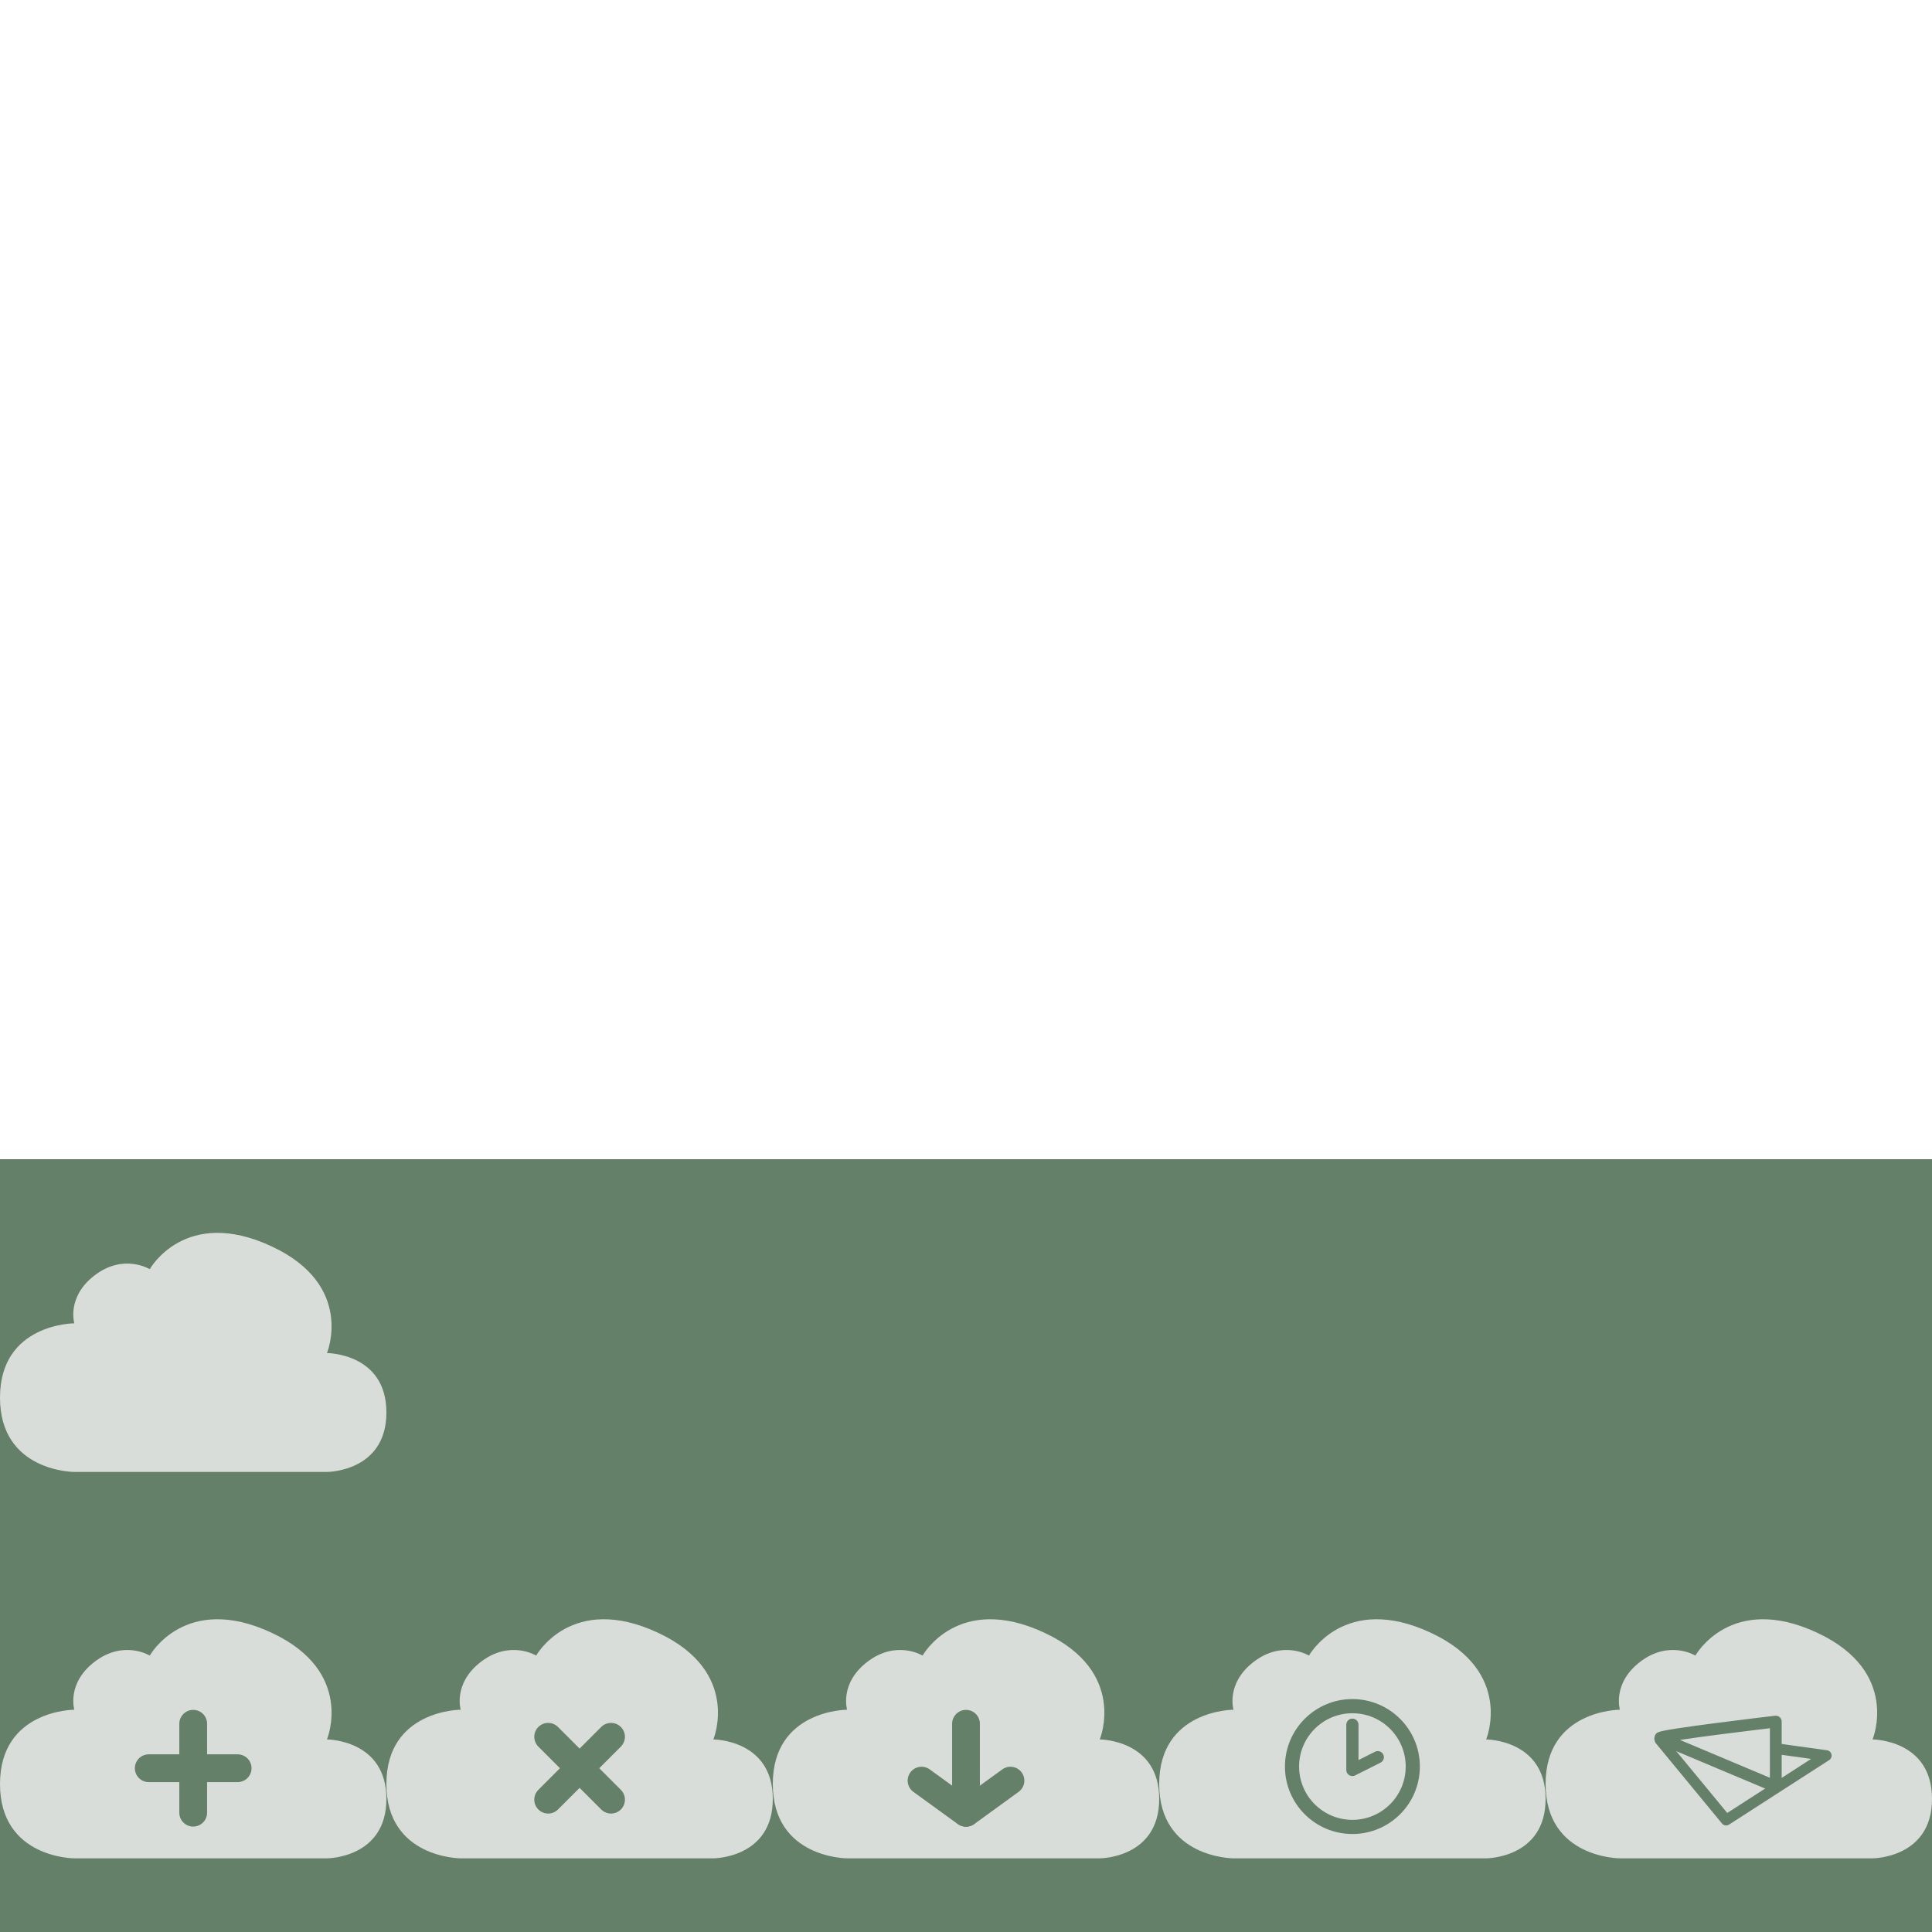
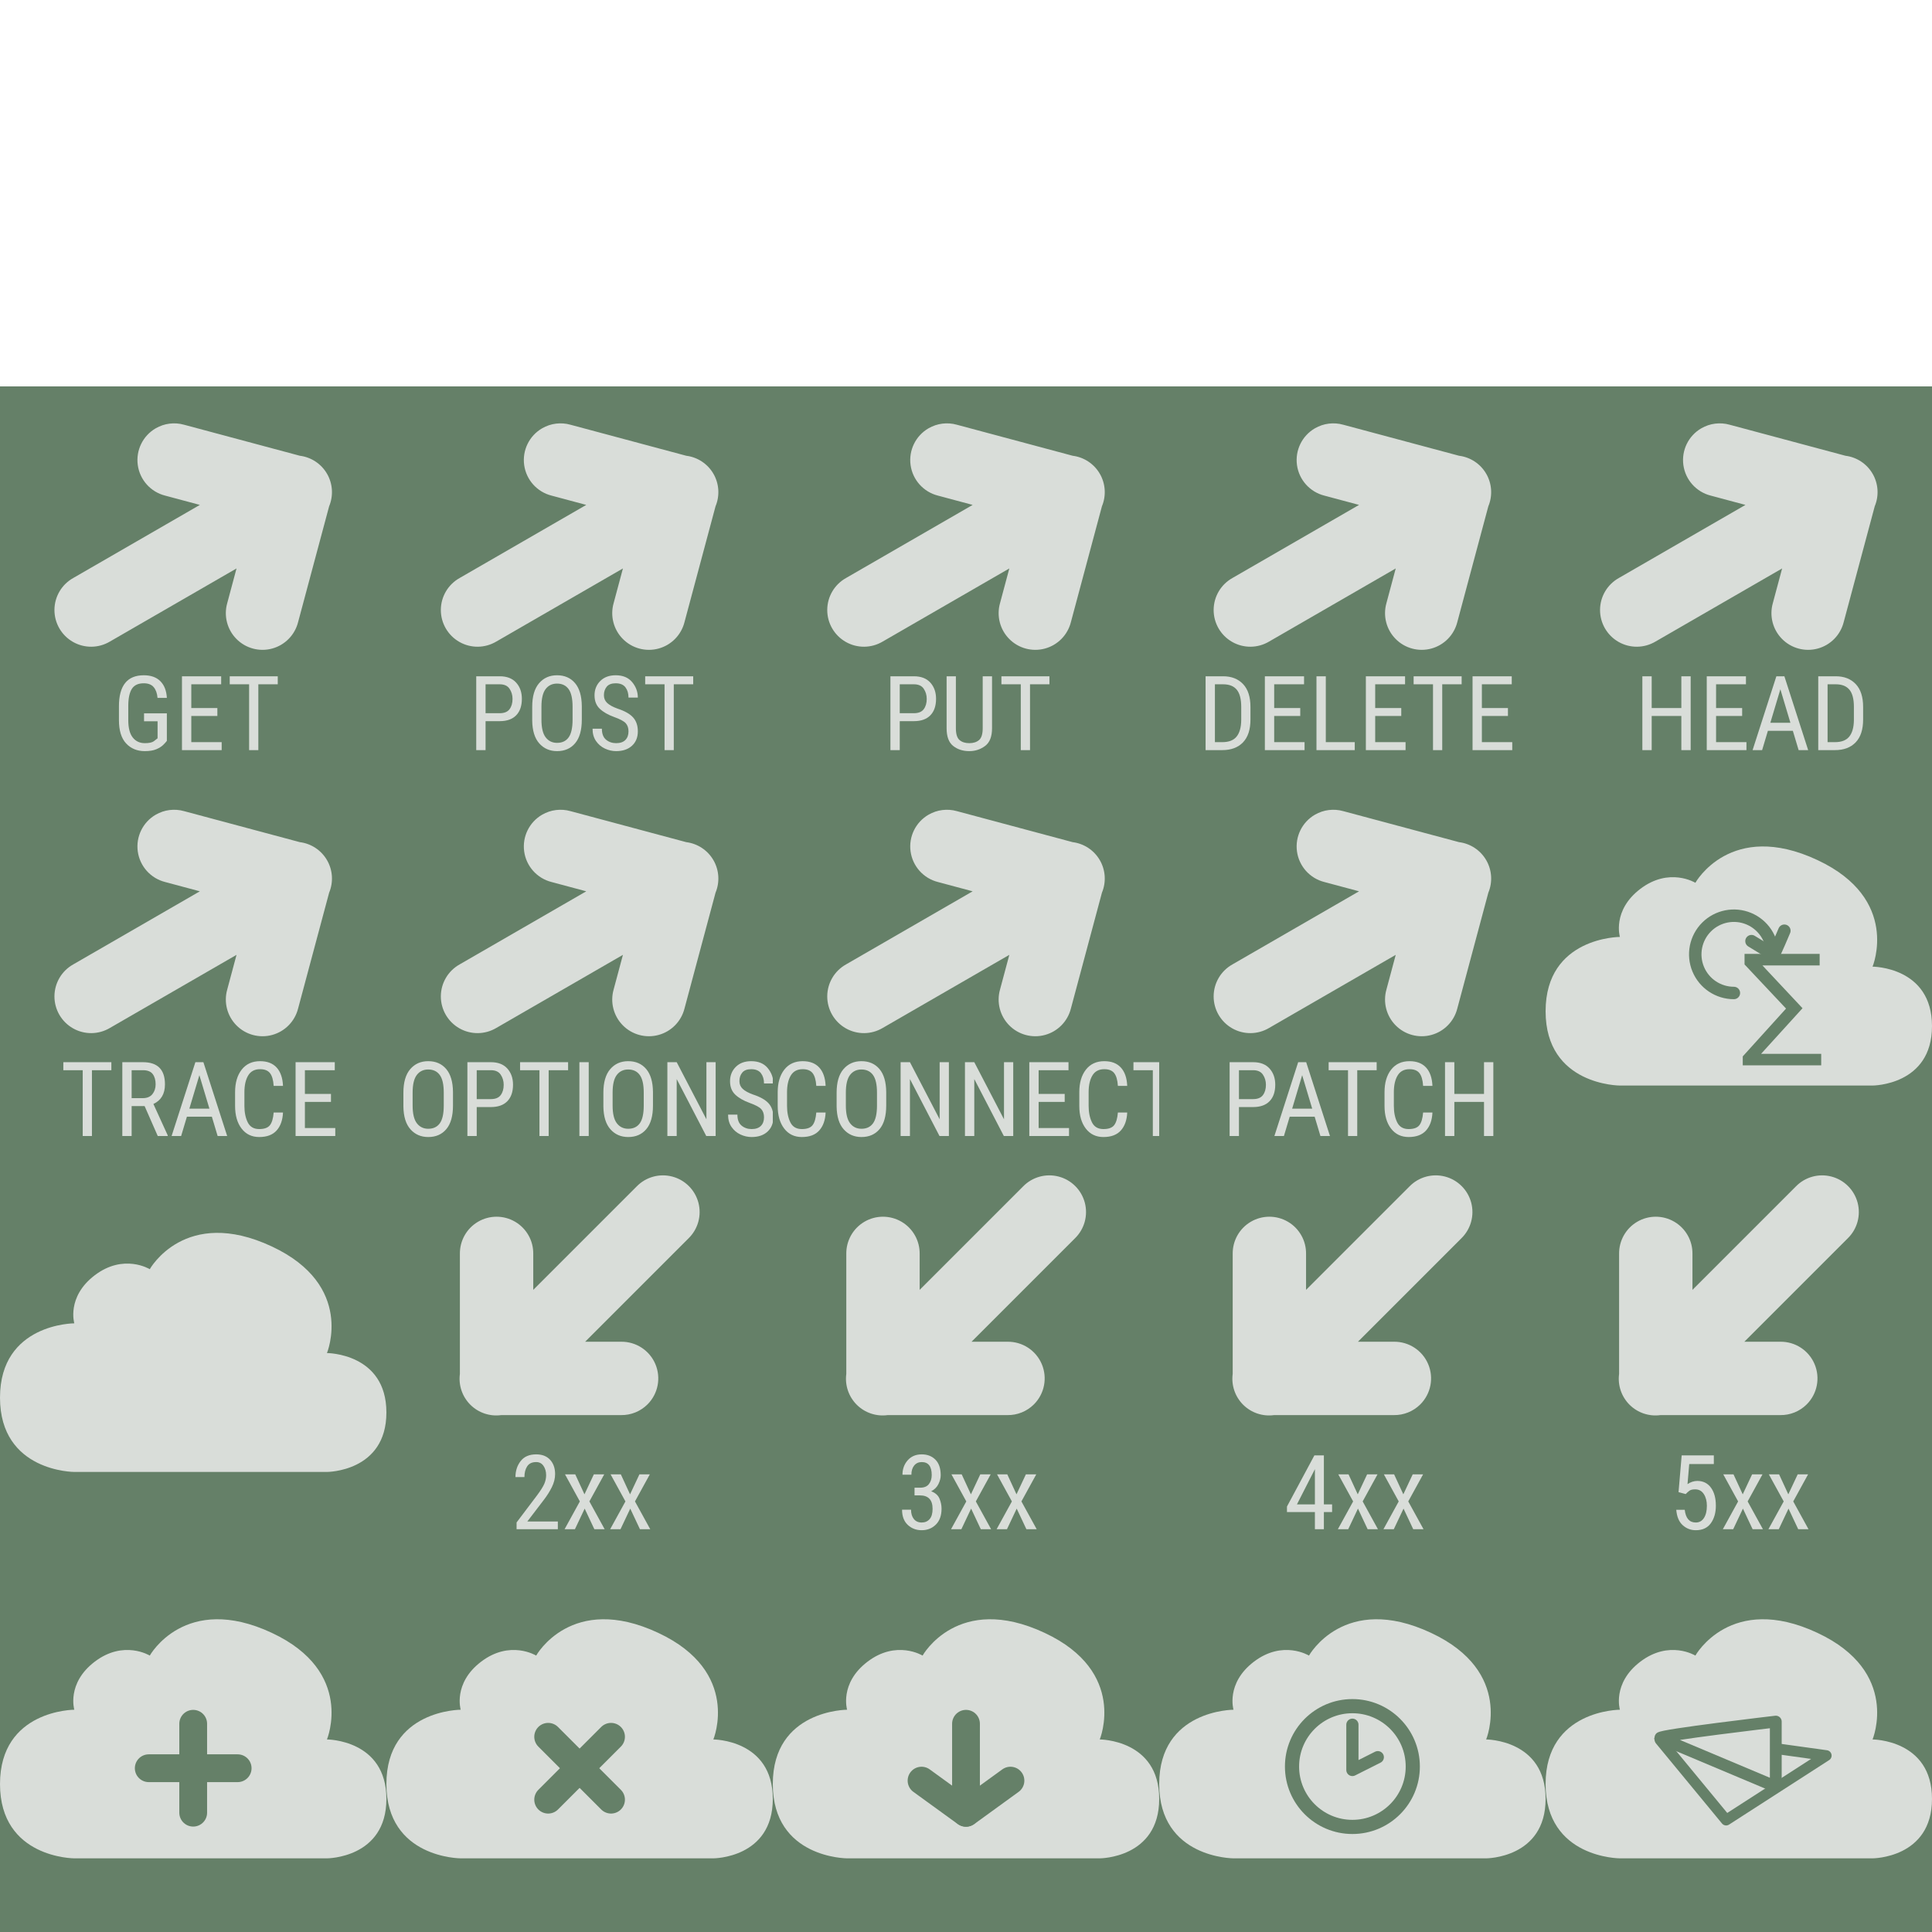
<svg xmlns="http://www.w3.org/2000/svg" width="5000" height="5000" viewBox="0 0 5000 5000" id="svg2" version="1.1">
  <defs id="defs4" />
  <g id="layer1" transform="translate(0,3947.638)">
-     <rect style="opacity:1;fill:#658068;fill-opacity:1;fill-rule:nonzero;stroke:none;stroke-width:1;stroke-linecap:round;stroke-linejoin:round;stroke-miterlimit:10;stroke-dasharray:none;stroke-dashoffset:0;stroke-opacity:1" id="rect3376" width="5000" height="1000" x="0" y="52.362" />
+     <rect style="opacity:1;fill:#658068;fill-opacity:1;fill-rule:nonzero;stroke:none;stroke-width:1;stroke-linecap:round;stroke-linejoin:round;stroke-miterlimit:10;stroke-dasharray:none;stroke-dashoffset:0;stroke-opacity:1" id="rect3376" width="1000" height="1000" x="0" y="52.362" />
    <g id="g3368" transform="matrix(4.800123,0,0,4.800123,-114.4158,-3884.69)">
      <path id="path4138" d="m 104.588,879.497 c 0,0 -14.073,-8.676 -29.783,3.366 -15.181,11.636 -10.906,25.825 -10.906,25.825 0,0 -40.063,0 -40.063,40.063 1.6e-5,40.063 40.063,40.063 40.063,40.063 l 136.214,0 c 0,0 32.05,0 32.05,-32.05 0,-32.051 -32.05,-32.051 -32.05,-32.051 0,0 15.215,-36.431 -29.702,-57.46 -46.84,-21.93 -65.824,12.244 -65.824,12.244 z" style="opacity:1;fill:#d9ddd9;fill-opacity:1;fill-rule:nonzero;stroke:none;stroke-width:25;stroke-linecap:round;stroke-linejoin:round;stroke-miterlimit:10;stroke-dasharray:none;stroke-dashoffset:0;stroke-opacity:1" />
      <g transform="matrix(0.7490319,0,0,0.7490319,128,175.943)" id="g4161">
        <path style="opacity:1;fill:none;fill-opacity:1;fill-rule:nonzero;stroke:#658068;stroke-width:20;stroke-linecap:round;stroke-linejoin:round;stroke-miterlimit:10;stroke-dasharray:none;stroke-dashoffset:0;stroke-opacity:1" d="m 0,988.362 0,64" id="path4157" />
        <path id="path4159" d="m 32,1020.362 -64,0" style="opacity:1;fill:#658068;fill-opacity:1;fill-rule:nonzero;stroke:#658068;stroke-width:20;stroke-linecap:round;stroke-linejoin:round;stroke-miterlimit:10;stroke-dasharray:none;stroke-dashoffset:0;stroke-opacity:1" />
      </g>
    </g>
+     <rect y="52.362" x="1000" height="1000" width="1000" id="rect4406" style="opacity:1;fill:#658068;fill-opacity:1;fill-rule:nonzero;stroke:none;stroke-width:1;stroke-linecap:round;stroke-linejoin:round;stroke-miterlimit:10;stroke-dasharray:none;stroke-dashoffset:0;stroke-opacity:1" />
    <g id="g3374" transform="matrix(4.800123,0,0,4.800123,-343.2473,-3884.69)">
      <path style="opacity:1;fill:#d9ddd9;fill-opacity:1;fill-rule:nonzero;stroke:none;stroke-width:25;stroke-linecap:round;stroke-linejoin:round;stroke-miterlimit:10;stroke-dasharray:none;stroke-dashoffset:0;stroke-opacity:1" d="m 360.588,879.497 c 0,0 -14.073,-8.676 -29.783,3.366 -15.181,11.636 -10.906,25.825 -10.906,25.825 0,0 -40.063,0 -40.063,40.063 2e-5,40.063 40.063,40.063 40.063,40.063 l 136.214,0 c 0,0 32.05,0 32.05,-32.05 0,-32.051 -32.05,-32.051 -32.05,-32.051 0,0 15.215,-36.431 -29.702,-57.46 -46.84,-21.93 -65.824,12.244 -65.824,12.244 z" id="path4175" />
      <g id="g4177" transform="matrix(0.5296455,0.5296455,-0.5296455,0.5296455,924.4303,399.7966)">
        <path id="path4179" d="m 0,988.362 0,64" style="opacity:1;fill:none;fill-opacity:1;fill-rule:nonzero;stroke:#658068;stroke-width:20;stroke-linecap:round;stroke-linejoin:round;stroke-miterlimit:10;stroke-dasharray:none;stroke-dashoffset:0;stroke-opacity:1" />
        <path style="opacity:1;fill:none;fill-opacity:1;fill-rule:nonzero;stroke:#658068;stroke-width:20;stroke-linecap:round;stroke-linejoin:round;stroke-miterlimit:10;stroke-dasharray:none;stroke-dashoffset:0;stroke-opacity:1" d="m 32,1020.362 -64,0" id="path4181" />
      </g>
    </g>
+     <rect y="52.362" x="2000" height="1000" width="1000" id="rect4408" style="opacity:1;fill:#658068;fill-opacity:1;fill-rule:nonzero;stroke:none;stroke-width:1;stroke-linecap:round;stroke-linejoin:round;stroke-miterlimit:10;stroke-dasharray:none;stroke-dashoffset:0;stroke-opacity:1" />
    <g id="g3380" transform="matrix(4.800123,0,0,4.800123,-572.0789,-3884.69)">
      <path style="opacity:1;fill:#d9ddd9;fill-opacity:1;fill-rule:nonzero;stroke:none;stroke-width:25;stroke-linecap:round;stroke-linejoin:round;stroke-miterlimit:10;stroke-dasharray:none;stroke-dashoffset:0;stroke-opacity:1" d="m 616.588,879.497 c 0,0 -14.073,-8.676 -29.783,3.366 -15.181,11.636 -10.906,25.825 -10.906,25.825 0,0 -40.063,0 -40.063,40.063 10e-6,40.063 40.063,40.063 40.063,40.063 l 136.214,0 c 0,0 32.05,0 32.05,-32.05 0,-32.051 -32.05,-32.051 -32.05,-32.051 0,0 15.215,-36.431 -29.702,-57.46 -46.84,-21.93 -65.824,12.244 -65.824,12.244 z" id="path4185" />
      <g id="g4187" transform="matrix(0.7490319,0,0,0.7490319,640,182.4255)">
        <path id="path4189" d="m 0,979.708 0,64" style="opacity:1;fill:none;fill-opacity:1;fill-rule:nonzero;stroke:#658068;stroke-width:20;stroke-linecap:round;stroke-linejoin:round;stroke-miterlimit:10;stroke-dasharray:none;stroke-dashoffset:0;stroke-opacity:1" />
        <path style="opacity:1;fill:none;fill-opacity:1;fill-rule:nonzero;stroke:#658068;stroke-width:20;stroke-linecap:round;stroke-linejoin:round;stroke-miterlimit:10;stroke-dasharray:none;stroke-dashoffset:0;stroke-opacity:1" d="M 32,1020.634 0,1043.85 -32,1020.634" id="path4191" />
      </g>
    </g>
+     <rect y="52.362" x="4000" height="1000" width="1000" id="rect4412" style="opacity:1;fill:#658068;fill-opacity:1;fill-rule:nonzero;stroke:none;stroke-width:1;stroke-linecap:round;stroke-linejoin:round;stroke-miterlimit:10;stroke-dasharray:none;stroke-dashoffset:0;stroke-opacity:1" />
+     <rect style="opacity:1;fill:#658068;fill-opacity:1;fill-rule:nonzero;stroke:none;stroke-width:1;stroke-linecap:round;stroke-linejoin:round;stroke-miterlimit:10;stroke-dasharray:none;stroke-dashoffset:0;stroke-opacity:1" id="rect4410" width="1000" height="1000" x="3000" y="52.362" />
    <g id="g3386" transform="matrix(4.800123,0,0,4.800123,-800.9105,-3884.69)">
      <path id="path4197" d="m 872.588,879.497 c 0,0 -14.073,-8.676 -29.783,3.366 -15.181,11.636 -10.906,25.825 -10.906,25.825 0,0 -40.063,0 -40.063,40.063 1e-5,40.063 40.063,40.063 40.063,40.063 l 136.214,0 c 0,0 32.05,0 32.05,-32.05 0,-32.051 -32.05,-32.051 -32.05,-32.051 0,0 15.215,-36.431 -29.702,-57.46 -46.84,-21.93 -65.824,12.244 -65.824,12.244 z" style="opacity:1;fill:#d9ddd9;fill-opacity:1;fill-rule:nonzero;stroke:none;stroke-width:25;stroke-linecap:round;stroke-linejoin:round;stroke-miterlimit:10;stroke-dasharray:none;stroke-dashoffset:0;stroke-opacity:1" />
      <g transform="matrix(0.9547027,0,0,0.9547027,38.98573,43.28501)" id="g4209">
        <g id="g4199" transform="matrix(0.4303027,0,0,0.4303027,897.6765,491.348)">
          <path id="path4201" d="m 0,984.387 0,59.392 33.337,-16.795" style="opacity:1;fill:none;fill-opacity:1;fill-rule:nonzero;stroke:#658068;stroke-width:16.021;stroke-linecap:round;stroke-linejoin:round;stroke-miterlimit:10;stroke-dasharray:none;stroke-dashoffset:0;stroke-opacity:1" />
        </g>
        <circle style="opacity:1;fill:none;fill-opacity:1;fill-rule:nonzero;stroke:#658068;stroke-width:8;stroke-linecap:round;stroke-linejoin:round;stroke-miterlimit:10;stroke-dasharray:none;stroke-dashoffset:0;stroke-opacity:1" id="path4207" cx="897.677" cy="938.548" r="34.1" />
      </g>
    </g>
    <g id="g3393" transform="matrix(4.800123,0,0,4.800123,-1029.742,-3884.69)">
      <path style="opacity:1;fill:#d9ddd9;fill-opacity:1;fill-rule:nonzero;stroke:none;stroke-width:25;stroke-linecap:round;stroke-linejoin:round;stroke-miterlimit:10;stroke-dasharray:none;stroke-dashoffset:0;stroke-opacity:1" d="m 1128.588,879.497 c 0,0 -14.073,-8.676 -29.783,3.366 -15.181,11.636 -10.906,25.825 -10.906,25.825 0,0 -40.063,0 -40.063,40.063 0,40.063 40.063,40.063 40.063,40.063 l 136.214,0 c 0,0 32.05,0 32.05,-32.05 0,-32.051 -32.05,-32.051 -32.05,-32.051 0,0 15.215,-36.431 -29.702,-57.46 -46.84,-21.93 -65.824,12.244 -65.824,12.244 z" id="path4216" />
      <g transform="matrix(1.09643,0,0,1.09643,-110.8925,-89.34947)" id="g4240">
        <path style="opacity:1;fill:none;fill-opacity:1;fill-rule:nonzero;stroke:#658068;stroke-width:5.803;stroke-linecap:round;stroke-linejoin:round;stroke-miterlimit:10;stroke-dasharray:none;stroke-dashoffset:0;stroke-opacity:1" d="m 1170.01,916.095 c 0,0 -56.879,6.67 -56.879,8.061 l 56.879,23.926 z" id="path4236" />
      </g>
      <path id="path4246" d="m 1109.554,924.979 35.62,43.199 53.966,-34.772 -26.047,-3.616" style="opacity:1;fill:none;fill-opacity:1;fill-rule:nonzero;stroke:#658068;stroke-width:5.803;stroke-linecap:round;stroke-linejoin:round;stroke-miterlimit:10;stroke-dasharray:none;stroke-dashoffset:0;stroke-opacity:1" />
    </g>
-     <rect y="-947.638" x="0" height="1000" width="5000" id="rect3373" style="opacity:1;fill:#658068;fill-opacity:1;fill-rule:nonzero;stroke:none;stroke-width:1;stroke-linecap:round;stroke-linejoin:round;stroke-miterlimit:10;stroke-dasharray:none;stroke-dashoffset:0;stroke-opacity:1" />
+     <rect style="opacity:1;fill:#658068;fill-opacity:1;fill-rule:nonzero;stroke:none;stroke-width:1;stroke-linecap:round;stroke-linejoin:round;stroke-miterlimit:10;stroke-dasharray:none;stroke-dashoffset:0;stroke-opacity:1" id="rect4414" width="1000" height="1000" x="0" y="-947.638" />
    <g transform="matrix(4.800123,0,0,4.800123,-114.4158,-4884.69)" id="g3375">
      <path style="opacity:1;fill:#d9ddd9;fill-opacity:1;fill-rule:nonzero;stroke:none;stroke-width:25;stroke-linecap:round;stroke-linejoin:round;stroke-miterlimit:10;stroke-dasharray:none;stroke-dashoffset:0;stroke-opacity:1" d="m 104.588,879.497 c 0,0 -14.073,-8.676 -29.783,3.366 -15.181,11.636 -10.906,25.825 -10.906,25.825 0,0 -40.063,0 -40.063,40.063 1.6e-5,40.063 40.063,40.063 40.063,40.063 l 136.214,0 c 0,0 32.05,0 32.05,-32.05 0,-32.051 -32.05,-32.051 -32.05,-32.051 0,0 15.215,-36.431 -29.702,-57.46 -46.84,-21.93 -65.824,12.244 -65.824,12.244 z" id="path3377" />
      <g id="g3379" transform="matrix(0.7490319,0,0,0.7490319,128,175.943)" />
    </g>
+     <rect y="-947.638" x="2000" height="1000" width="1000" id="rect3373" style="opacity:1;fill:#658068;fill-opacity:1;fill-rule:nonzero;stroke:none;stroke-width:1;stroke-linecap:round;stroke-linejoin:round;stroke-miterlimit:10;stroke-dasharray:none;stroke-dashoffset:0;stroke-opacity:1" />
+     <path id="path4192" d="m 2675.849,-313.203 a 94.94,94.94 0 0 0 -68.505,-162.033 l -93.022,2e-5 267.55,-267.55 a 94.94,94.94 0 1 0 -134.252,-134.252 l -267.551,267.551 0,-93.024 a 94.94,94.94 0 1 0 -189.861,10e-4 l 0,310.48 a 94.94,94.94 0 0 0 107.153,106.656 l 309.983,-2e-5 a 94.94,94.94 0 0 0 68.506,-27.828 z" style="color:#000000;font-style:normal;font-variant:normal;font-weight:normal;font-stretch:normal;font-size:medium;line-height:normal;font-family:sans-serif;text-indent:0;text-align:start;text-decoration:none;text-decoration-line:none;text-decoration-style:solid;text-decoration-color:#000000;letter-spacing:normal;word-spacing:normal;text-transform:none;direction:ltr;block-progression:tb;writing-mode:lr-tb;baseline-shift:baseline;text-anchor:start;white-space:normal;clip-rule:nonzero;display:inline;overflow:visible;visibility:visible;opacity:1;isolation:auto;mix-blend-mode:normal;color-interpolation:sRGB;color-interpolation-filters:linearRGB;solid-color:#000000;solid-opacity:1;fill:#d9ddd9;fill-opacity:1;fill-rule:nonzero;stroke:none;stroke-width:250;stroke-linecap:round;stroke-linejoin:round;stroke-miterlimit:4;stroke-dasharray:none;stroke-dashoffset:0;stroke-opacity:1;color-rendering:auto;image-rendering:auto;shape-rendering:auto;text-rendering:auto;enable-background:accumulate" />
+     <text id="text4194" y="9.932" x="2321.664" style="font-style:normal;font-variant:normal;font-weight:normal;font-stretch:normal;font-size:268.75px;line-height:125%;font-family:'Roboto Condensed';-inkscape-font-specification:'Roboto Condensed, Normal';text-align:start;letter-spacing:0px;word-spacing:0px;writing-mode:lr-tb;text-anchor:start;fill:#d9ddd9;fill-opacity:1;stroke:none;stroke-width:1px;stroke-linecap:butt;stroke-linejoin:miter;stroke-opacity:1" xml:space="preserve">
+       <tspan y="9.932" x="2321.664" id="tspan4196">3xx</tspan>
+     </text>
+     <rect style="opacity:1;fill:#658068;fill-opacity:1;fill-rule:nonzero;stroke:none;stroke-width:1;stroke-linecap:round;stroke-linejoin:round;stroke-miterlimit:10;stroke-dasharray:none;stroke-dashoffset:0;stroke-opacity:1" id="rect4214" width="1000" height="1000" x="0" y="-1947.638" />
+     <path style="color:#000000;font-style:normal;font-variant:normal;font-weight:normal;font-stretch:normal;font-size:medium;line-height:normal;font-family:sans-serif;text-indent:0;text-align:start;text-decoration:none;text-decoration-line:none;text-decoration-style:solid;text-decoration-color:#000000;letter-spacing:normal;word-spacing:normal;text-transform:none;direction:ltr;block-progression:tb;writing-mode:lr-tb;baseline-shift:baseline;text-anchor:start;white-space:normal;clip-rule:nonzero;display:inline;overflow:visible;visibility:visible;opacity:1;isolation:auto;mix-blend-mode:normal;color-interpolation:sRGB;color-interpolation-filters:linearRGB;solid-color:#000000;solid-opacity:1;fill:#d9ddd9;fill-opacity:1;fill-rule:nonzero;stroke:none;stroke-width:250;stroke-linecap:round;stroke-linejoin:round;stroke-miterlimit:4;stroke-dasharray:none;stroke-dashoffset:0;stroke-opacity:1;color-rendering:auto;image-rendering:auto;shape-rendering:auto;text-rendering:auto;enable-background:accumulate" d="m 403.113,-1839.249 a 94.94,94.94 0 0 0 24.234,174.243 l 89.853,24.076 -327.681,189.187 a 94.94,94.94 0 1 0 94.931,164.425 l 327.682,-189.187 -24.076,89.855 a 94.94,94.94 0 1 0 183.392,49.139 l 80.358,-299.901 a 94.94,94.94 0 0 0 -75.898,-130.755 l -299.42,-80.229 a 94.94,94.94 0 0 0 -73.374,9.149 z" id="path4217" />
+     <text xml:space="preserve" style="font-style:normal;font-variant:normal;font-weight:normal;font-stretch:normal;font-size:268.75px;line-height:125%;font-family:'Roboto Condensed';-inkscape-font-specification:'Roboto Condensed, Normal';text-align:start;letter-spacing:0px;word-spacing:0px;writing-mode:lr-tb;text-anchor:start;fill:#d9ddd9;fill-opacity:1;stroke:none;stroke-width:1px;stroke-linecap:butt;stroke-linejoin:miter;stroke-opacity:1" x="155.927" y="-1007.639" id="text4219">
+       <tspan id="tspan4221" x="155.927" y="-1007.639">TRACE</tspan>
+     </text>
+     <rect style="opacity:1;fill:#658068;fill-opacity:1;fill-rule:nonzero;stroke:none;stroke-width:1;stroke-linecap:round;stroke-linejoin:round;stroke-miterlimit:10;stroke-dasharray:none;stroke-dashoffset:0;stroke-opacity:1" id="rect4225" width="1000" height="1000" x="1000" y="-1947.638" />
+     <path style="color:#000000;font-style:normal;font-variant:normal;font-weight:normal;font-stretch:normal;font-size:medium;line-height:normal;font-family:sans-serif;text-indent:0;text-align:start;text-decoration:none;text-decoration-line:none;text-decoration-style:solid;text-decoration-color:#000000;letter-spacing:normal;word-spacing:normal;text-transform:none;direction:ltr;block-progression:tb;writing-mode:lr-tb;baseline-shift:baseline;text-anchor:start;white-space:normal;clip-rule:nonzero;display:inline;overflow:visible;visibility:visible;opacity:1;isolation:auto;mix-blend-mode:normal;color-interpolation:sRGB;color-interpolation-filters:linearRGB;solid-color:#000000;solid-opacity:1;fill:#d9ddd9;fill-opacity:1;fill-rule:nonzero;stroke:none;stroke-width:250;stroke-linecap:round;stroke-linejoin:round;stroke-miterlimit:4;stroke-dasharray:none;stroke-dashoffset:0;stroke-opacity:1;color-rendering:auto;image-rendering:auto;shape-rendering:auto;text-rendering:auto;enable-background:accumulate" d="m 1403.113,-1839.249 a 94.94,94.94 0 0 0 24.234,174.243 l 89.853,24.076 -327.681,189.187 a 94.94,94.94 0 1 0 94.931,164.425 l 327.682,-189.187 -24.076,89.855 a 94.94,94.94 0 1 0 183.392,49.139 l 80.358,-299.901 a 94.94,94.94 0 0 0 -75.898,-130.755 l -299.42,-80.229 a 94.94,94.94 0 0 0 -73.374,9.149 z" id="path4227" />
+     <text xml:space="preserve" style="font-style:normal;font-variant:normal;font-weight:normal;font-stretch:normal;font-size:268.75px;line-height:125%;font-family:'Roboto Condensed';-inkscape-font-specification:'Roboto Condensed, Normal';text-align:start;letter-spacing:0px;word-spacing:0px;writing-mode:lr-tb;text-anchor:start;fill:#d9ddd9;fill-opacity:1;stroke:none;stroke-width:1px;stroke-linecap:butt;stroke-linejoin:miter;stroke-opacity:1" x="1027.457" y="-1007.639" id="text4229">
+       <tspan id="tspan4231" x="1027.457" y="-1007.639">OPTIONS</tspan>
+     </text>
+     <rect y="-2947.638" x="0" height="1000" width="1000" id="rect4235" style="opacity:1;fill:#658068;fill-opacity:1;fill-rule:nonzero;stroke:none;stroke-width:1;stroke-linecap:round;stroke-linejoin:round;stroke-miterlimit:10;stroke-dasharray:none;stroke-dashoffset:0;stroke-opacity:1" />
+     <path id="path4237" d="m 403.113,-2839.249 a 94.94,94.94 0 0 0 24.234,174.243 l 89.853,24.076 -327.681,189.187 a 94.94,94.94 0 1 0 94.931,164.425 l 327.682,-189.187 -24.076,89.855 a 94.94,94.94 0 1 0 183.392,49.139 l 80.358,-299.901 a 94.94,94.94 0 0 0 -75.898,-130.755 l -299.42,-80.229 a 94.94,94.94 0 0 0 -73.374,9.149 z" style="color:#000000;font-style:normal;font-variant:normal;font-weight:normal;font-stretch:normal;font-size:medium;line-height:normal;font-family:sans-serif;text-indent:0;text-align:start;text-decoration:none;text-decoration-line:none;text-decoration-style:solid;text-decoration-color:#000000;letter-spacing:normal;word-spacing:normal;text-transform:none;direction:ltr;block-progression:tb;writing-mode:lr-tb;baseline-shift:baseline;text-anchor:start;white-space:normal;clip-rule:nonzero;display:inline;overflow:visible;visibility:visible;opacity:1;isolation:auto;mix-blend-mode:normal;color-interpolation:sRGB;color-interpolation-filters:linearRGB;solid-color:#000000;solid-opacity:1;fill:#d9ddd9;fill-opacity:1;fill-rule:nonzero;stroke:none;stroke-width:250;stroke-linecap:round;stroke-linejoin:round;stroke-miterlimit:4;stroke-dasharray:none;stroke-dashoffset:0;stroke-opacity:1;color-rendering:auto;image-rendering:auto;shape-rendering:auto;text-rendering:auto;enable-background:accumulate" />
+     <text id="text4239" y="-2006.359" x="291.548" style="font-style:normal;font-variant:normal;font-weight:normal;font-stretch:normal;font-size:268.75px;line-height:125%;font-family:'Roboto Condensed';-inkscape-font-specification:'Roboto Condensed, Normal';text-align:start;letter-spacing:0px;word-spacing:0px;writing-mode:lr-tb;text-anchor:start;fill:#d9ddd9;fill-opacity:1;stroke:none;stroke-width:1px;stroke-linecap:butt;stroke-linejoin:miter;stroke-opacity:1" xml:space="preserve">
+       <tspan y="-2006.359" x="291.548" id="tspan4241">GET</tspan>
+     </text>
+     <rect y="-1947.638" x="2000" height="1000" width="1000" id="rect4245" style="opacity:1;fill:#658068;fill-opacity:1;fill-rule:nonzero;stroke:none;stroke-width:1;stroke-linecap:round;stroke-linejoin:round;stroke-miterlimit:10;stroke-dasharray:none;stroke-dashoffset:0;stroke-opacity:1" />
+     <path id="path4247" d="m 2403.113,-1839.249 a 94.94,94.94 0 0 0 24.234,174.243 l 89.853,24.076 -327.681,189.187 a 94.94,94.94 0 1 0 94.931,164.425 l 327.682,-189.187 -24.076,89.855 a 94.94,94.94 0 1 0 183.392,49.139 l 80.358,-299.901 a 94.94,94.94 0 0 0 -75.898,-130.755 l -299.42,-80.229 a 94.94,94.94 0 0 0 -73.374,9.149 z" style="color:#000000;font-style:normal;font-variant:normal;font-weight:normal;font-stretch:normal;font-size:medium;line-height:normal;font-family:sans-serif;text-indent:0;text-align:start;text-decoration:none;text-decoration-line:none;text-decoration-style:solid;text-decoration-color:#000000;letter-spacing:normal;word-spacing:normal;text-transform:none;direction:ltr;block-progression:tb;writing-mode:lr-tb;baseline-shift:baseline;text-anchor:start;white-space:normal;clip-rule:nonzero;display:inline;overflow:visible;visibility:visible;opacity:1;isolation:auto;mix-blend-mode:normal;color-interpolation:sRGB;color-interpolation-filters:linearRGB;solid-color:#000000;solid-opacity:1;fill:#d9ddd9;fill-opacity:1;fill-rule:nonzero;stroke:none;stroke-width:250;stroke-linecap:round;stroke-linejoin:round;stroke-miterlimit:4;stroke-dasharray:none;stroke-dashoffset:0;stroke-opacity:1;color-rendering:auto;image-rendering:auto;shape-rendering:auto;text-rendering:auto;enable-background:accumulate" />
+     <text id="text4249" y="-1007.639" x="1996.291" style="font-style:normal;font-variant:normal;font-weight:normal;font-stretch:normal;font-size:268.75px;line-height:125%;font-family:'Roboto Condensed';-inkscape-font-specification:'Roboto Condensed, Normal';text-align:start;letter-spacing:0px;word-spacing:0px;writing-mode:lr-tb;text-anchor:start;fill:#d9ddd9;fill-opacity:1;stroke:none;stroke-width:1px;stroke-linecap:butt;stroke-linejoin:miter;stroke-opacity:1" xml:space="preserve">
+       <tspan y="-1007.639" x="1996.291" id="tspan4251">CONNECT</tspan>
+     </text>
+     <rect style="opacity:1;fill:#658068;fill-opacity:1;fill-rule:nonzero;stroke:none;stroke-width:1;stroke-linecap:round;stroke-linejoin:round;stroke-miterlimit:10;stroke-dasharray:none;stroke-dashoffset:0;stroke-opacity:1" id="rect4255" width="1000" height="1000" x="1000" y="-2947.638" />
+     <path style="color:#000000;font-style:normal;font-variant:normal;font-weight:normal;font-stretch:normal;font-size:medium;line-height:normal;font-family:sans-serif;text-indent:0;text-align:start;text-decoration:none;text-decoration-line:none;text-decoration-style:solid;text-decoration-color:#000000;letter-spacing:normal;word-spacing:normal;text-transform:none;direction:ltr;block-progression:tb;writing-mode:lr-tb;baseline-shift:baseline;text-anchor:start;white-space:normal;clip-rule:nonzero;display:inline;overflow:visible;visibility:visible;opacity:1;isolation:auto;mix-blend-mode:normal;color-interpolation:sRGB;color-interpolation-filters:linearRGB;solid-color:#000000;solid-opacity:1;fill:#d9ddd9;fill-opacity:1;fill-rule:nonzero;stroke:none;stroke-width:250;stroke-linecap:round;stroke-linejoin:round;stroke-miterlimit:4;stroke-dasharray:none;stroke-dashoffset:0;stroke-opacity:1;color-rendering:auto;image-rendering:auto;shape-rendering:auto;text-rendering:auto;enable-background:accumulate" d="m 1403.113,-2839.249 a 94.94,94.94 0 0 0 24.234,174.243 l 89.853,24.076 -327.681,189.187 a 94.94,94.94 0 1 0 94.931,164.425 l 327.682,-189.187 -24.076,89.855 a 94.94,94.94 0 1 0 183.392,49.139 l 80.358,-299.901 a 94.94,94.94 0 0 0 -75.898,-130.755 l -299.42,-80.229 a 94.94,94.94 0 0 0 -73.374,9.149 z" id="path4257" />
+     <text xml:space="preserve" style="font-style:normal;font-variant:normal;font-weight:normal;font-stretch:normal;font-size:268.75px;line-height:125%;font-family:'Roboto Condensed';-inkscape-font-specification:'Roboto Condensed, Normal';text-align:start;letter-spacing:0px;word-spacing:0px;writing-mode:lr-tb;text-anchor:start;fill:#d9ddd9;fill-opacity:1;stroke:none;stroke-width:1px;stroke-linecap:butt;stroke-linejoin:miter;stroke-opacity:1" x="1211.894" y="-2006.359" id="text4259">
+       <tspan id="tspan4261" x="1211.894" y="-2006.359">POST</tspan>
+     </text>
+     <rect y="-1947.638" x="3000" height="1000" width="1000" id="rect4265" style="opacity:1;fill:#658068;fill-opacity:1;fill-rule:nonzero;stroke:none;stroke-width:1;stroke-linecap:round;stroke-linejoin:round;stroke-miterlimit:10;stroke-dasharray:none;stroke-dashoffset:0;stroke-opacity:1" />
+     <path id="path4267" d="m 3403.113,-1839.249 a 94.94,94.94 0 0 0 24.234,174.243 l 89.853,24.076 -327.681,189.187 a 94.94,94.94 0 1 0 94.931,164.425 l 327.682,-189.187 -24.076,89.855 a 94.94,94.94 0 1 0 183.392,49.139 l 80.358,-299.901 a 94.94,94.94 0 0 0 -75.898,-130.755 l -299.42,-80.229 a 94.94,94.94 0 0 0 -73.374,9.149 z" style="color:#000000;font-style:normal;font-variant:normal;font-weight:normal;font-stretch:normal;font-size:medium;line-height:normal;font-family:sans-serif;text-indent:0;text-align:start;text-decoration:none;text-decoration-line:none;text-decoration-style:solid;text-decoration-color:#000000;letter-spacing:normal;word-spacing:normal;text-transform:none;direction:ltr;block-progression:tb;writing-mode:lr-tb;baseline-shift:baseline;text-anchor:start;white-space:normal;clip-rule:nonzero;display:inline;overflow:visible;visibility:visible;opacity:1;isolation:auto;mix-blend-mode:normal;color-interpolation:sRGB;color-interpolation-filters:linearRGB;solid-color:#000000;solid-opacity:1;fill:#d9ddd9;fill-opacity:1;fill-rule:nonzero;stroke:none;stroke-width:250;stroke-linecap:round;stroke-linejoin:round;stroke-miterlimit:4;stroke-dasharray:none;stroke-dashoffset:0;stroke-opacity:1;color-rendering:auto;image-rendering:auto;shape-rendering:auto;text-rendering:auto;enable-background:accumulate" />
+     <text id="text4269" y="-1007.639" x="3161.635" style="font-style:normal;font-variant:normal;font-weight:normal;font-stretch:normal;font-size:268.75px;line-height:125%;font-family:'Roboto Condensed';-inkscape-font-specification:'Roboto Condensed, Normal';text-align:start;letter-spacing:0px;word-spacing:0px;writing-mode:lr-tb;text-anchor:start;fill:#d9ddd9;fill-opacity:1;stroke:none;stroke-width:1px;stroke-linecap:butt;stroke-linejoin:miter;stroke-opacity:1" xml:space="preserve">
+       <tspan y="-1007.639" x="3161.635" id="tspan4271">PATCH</tspan>
+     </text>
+     <rect style="opacity:1;fill:#658068;fill-opacity:1;fill-rule:nonzero;stroke:none;stroke-width:1;stroke-linecap:round;stroke-linejoin:round;stroke-miterlimit:10;stroke-dasharray:none;stroke-dashoffset:0;stroke-opacity:1" id="rect4275" width="1000" height="1000" x="2000" y="-2947.638" />
+     <path style="color:#000000;font-style:normal;font-variant:normal;font-weight:normal;font-stretch:normal;font-size:medium;line-height:normal;font-family:sans-serif;text-indent:0;text-align:start;text-decoration:none;text-decoration-line:none;text-decoration-style:solid;text-decoration-color:#000000;letter-spacing:normal;word-spacing:normal;text-transform:none;direction:ltr;block-progression:tb;writing-mode:lr-tb;baseline-shift:baseline;text-anchor:start;white-space:normal;clip-rule:nonzero;display:inline;overflow:visible;visibility:visible;opacity:1;isolation:auto;mix-blend-mode:normal;color-interpolation:sRGB;color-interpolation-filters:linearRGB;solid-color:#000000;solid-opacity:1;fill:#d9ddd9;fill-opacity:1;fill-rule:nonzero;stroke:none;stroke-width:250;stroke-linecap:round;stroke-linejoin:round;stroke-miterlimit:4;stroke-dasharray:none;stroke-dashoffset:0;stroke-opacity:1;color-rendering:auto;image-rendering:auto;shape-rendering:auto;text-rendering:auto;enable-background:accumulate" d="m 2403.113,-2839.249 a 94.94,94.94 0 0 0 24.234,174.243 l 89.853,24.076 -327.681,189.187 a 94.94,94.94 0 1 0 94.931,164.425 l 327.682,-189.187 -24.076,89.855 a 94.94,94.94 0 1 0 183.392,49.139 l 80.358,-299.901 a 94.94,94.94 0 0 0 -75.898,-130.755 l -299.42,-80.229 a 94.94,94.94 0 0 0 -73.374,9.149 z" id="path4277" />
+     <text xml:space="preserve" style="font-style:normal;font-variant:normal;font-weight:normal;font-stretch:normal;font-size:268.75px;line-height:125%;font-family:'Roboto Condensed';-inkscape-font-specification:'Roboto Condensed, Normal';text-align:start;letter-spacing:0px;word-spacing:0px;writing-mode:lr-tb;text-anchor:start;fill:#d9ddd9;fill-opacity:1;stroke:none;stroke-width:1px;stroke-linecap:butt;stroke-linejoin:miter;stroke-opacity:1" x="2283.806" y="-2006.359" id="text4279">
+       <tspan id="tspan4281" x="2283.806" y="-2006.359">PUT</tspan>
+     </text>
+     <rect style="opacity:1;fill:#658068;fill-opacity:1;fill-rule:nonzero;stroke:none;stroke-width:1;stroke-linecap:round;stroke-linejoin:round;stroke-miterlimit:10;stroke-dasharray:none;stroke-dashoffset:0;stroke-opacity:1" id="rect4285" width="1000" height="1000" x="1000" y="-947.638" />
+     <path style="color:#000000;font-style:normal;font-variant:normal;font-weight:normal;font-stretch:normal;font-size:medium;line-height:normal;font-family:sans-serif;text-indent:0;text-align:start;text-decoration:none;text-decoration-line:none;text-decoration-style:solid;text-decoration-color:#000000;letter-spacing:normal;word-spacing:normal;text-transform:none;direction:ltr;block-progression:tb;writing-mode:lr-tb;baseline-shift:baseline;text-anchor:start;white-space:normal;clip-rule:nonzero;display:inline;overflow:visible;visibility:visible;opacity:1;isolation:auto;mix-blend-mode:normal;color-interpolation:sRGB;color-interpolation-filters:linearRGB;solid-color:#000000;solid-opacity:1;fill:#d9ddd9;fill-opacity:1;fill-rule:nonzero;stroke:none;stroke-width:250;stroke-linecap:round;stroke-linejoin:round;stroke-miterlimit:4;stroke-dasharray:none;stroke-dashoffset:0;stroke-opacity:1;color-rendering:auto;image-rendering:auto;shape-rendering:auto;text-rendering:auto;enable-background:accumulate" d="m 1675.849,-313.203 a 94.94,94.94 0 0 0 -68.505,-162.033 l -93.022,0 267.55,-267.55 a 94.94,94.94 0 1 0 -134.252,-134.252 l -267.551,267.551 10e-5,-93.024 a 94.94,94.94 0 1 0 -189.861,10e-4 l 0,310.48 a 94.94,94.94 0 0 0 107.153,106.656 l 309.983,-10e-5 a 94.94,94.94 0 0 0 68.506,-27.828 z" id="path4287" />
+     <text xml:space="preserve" style="font-style:normal;font-variant:normal;font-weight:normal;font-stretch:normal;font-size:268.75px;line-height:125%;font-family:'Roboto Condensed';-inkscape-font-specification:'Roboto Condensed, Normal';text-align:start;letter-spacing:0px;word-spacing:0px;writing-mode:lr-tb;text-anchor:start;fill:#d9ddd9;fill-opacity:1;stroke:none;stroke-width:1px;stroke-linecap:butt;stroke-linejoin:miter;stroke-opacity:1" x="1321.533" y="9.932" id="text4289">
+       <tspan id="tspan4291" x="1321.533" y="9.932">2xx</tspan>
+     </text>
+     <rect y="-2947.638" x="3000" height="1000" width="1000" id="rect4295" style="opacity:1;fill:#658068;fill-opacity:1;fill-rule:nonzero;stroke:none;stroke-width:1;stroke-linecap:round;stroke-linejoin:round;stroke-miterlimit:10;stroke-dasharray:none;stroke-dashoffset:0;stroke-opacity:1" />
+     <path id="path4297" d="m 3403.113,-2839.249 a 94.94,94.94 0 0 0 24.234,174.243 l 89.853,24.076 -327.681,189.187 a 94.94,94.94 0 1 0 94.931,164.425 l 327.682,-189.187 -24.076,89.855 a 94.94,94.94 0 1 0 183.392,49.139 l 80.358,-299.901 a 94.94,94.94 0 0 0 -75.898,-130.755 l -299.42,-80.229 a 94.94,94.94 0 0 0 -73.374,9.149 z" style="color:#000000;font-style:normal;font-variant:normal;font-weight:normal;font-stretch:normal;font-size:medium;line-height:normal;font-family:sans-serif;text-indent:0;text-align:start;text-decoration:none;text-decoration-line:none;text-decoration-style:solid;text-decoration-color:#000000;letter-spacing:normal;word-spacing:normal;text-transform:none;direction:ltr;block-progression:tb;writing-mode:lr-tb;baseline-shift:baseline;text-anchor:start;white-space:normal;clip-rule:nonzero;display:inline;overflow:visible;visibility:visible;opacity:1;isolation:auto;mix-blend-mode:normal;color-interpolation:sRGB;color-interpolation-filters:linearRGB;solid-color:#000000;solid-opacity:1;fill:#d9ddd9;fill-opacity:1;fill-rule:nonzero;stroke:none;stroke-width:250;stroke-linecap:round;stroke-linejoin:round;stroke-miterlimit:4;stroke-dasharray:none;stroke-dashoffset:0;stroke-opacity:1;color-rendering:auto;image-rendering:auto;shape-rendering:auto;text-rendering:auto;enable-background:accumulate" />
+     <text id="text4299" y="-2006.359" x="3099.434" style="font-style:normal;font-variant:normal;font-weight:normal;font-stretch:normal;font-size:268.75px;line-height:125%;font-family:'Roboto Condensed';-inkscape-font-specification:'Roboto Condensed, Normal';text-align:start;letter-spacing:0px;word-spacing:0px;writing-mode:lr-tb;text-anchor:start;fill:#d9ddd9;fill-opacity:1;stroke:none;stroke-width:1px;stroke-linecap:butt;stroke-linejoin:miter;stroke-opacity:1" xml:space="preserve">
+       <tspan y="-2006.359" x="3099.434" id="tspan4301">DELETE</tspan>
+     </text>
+     <rect y="-2947.638" x="4000" height="1000" width="1000" id="rect4305" style="opacity:1;fill:#658068;fill-opacity:1;fill-rule:nonzero;stroke:none;stroke-width:1;stroke-linecap:round;stroke-linejoin:round;stroke-miterlimit:10;stroke-dasharray:none;stroke-dashoffset:0;stroke-opacity:1" />
+     <path id="path4307" d="m 4403.113,-2839.249 a 94.94,94.94 0 0 0 24.234,174.243 l 89.853,24.076 -327.681,189.187 a 94.94,94.94 0 1 0 94.931,164.425 l 327.682,-189.187 -24.076,89.855 a 94.94,94.94 0 1 0 183.392,49.139 l 80.358,-299.901 a 94.94,94.94 0 0 0 -75.898,-130.755 l -299.42,-80.229 a 94.94,94.94 0 0 0 -73.374,9.149 z" style="color:#000000;font-style:normal;font-variant:normal;font-weight:normal;font-stretch:normal;font-size:medium;line-height:normal;font-family:sans-serif;text-indent:0;text-align:start;text-decoration:none;text-decoration-line:none;text-decoration-style:solid;text-decoration-color:#000000;letter-spacing:normal;word-spacing:normal;text-transform:none;direction:ltr;block-progression:tb;writing-mode:lr-tb;baseline-shift:baseline;text-anchor:start;white-space:normal;clip-rule:nonzero;display:inline;overflow:visible;visibility:visible;opacity:1;isolation:auto;mix-blend-mode:normal;color-interpolation:sRGB;color-interpolation-filters:linearRGB;solid-color:#000000;solid-opacity:1;fill:#d9ddd9;fill-opacity:1;fill-rule:nonzero;stroke:none;stroke-width:250;stroke-linecap:round;stroke-linejoin:round;stroke-miterlimit:4;stroke-dasharray:none;stroke-dashoffset:0;stroke-opacity:1;color-rendering:auto;image-rendering:auto;shape-rendering:auto;text-rendering:auto;enable-background:accumulate" />
+     <text id="text4309" y="-2006.359" x="4229.797" style="font-style:normal;font-variant:normal;font-weight:normal;font-stretch:normal;font-size:268.75px;line-height:125%;font-family:'Roboto Condensed';-inkscape-font-specification:'Roboto Condensed, Normal';text-align:start;letter-spacing:0px;word-spacing:0px;writing-mode:lr-tb;text-anchor:start;fill:#d9ddd9;fill-opacity:1;stroke:none;stroke-width:1px;stroke-linecap:butt;stroke-linejoin:miter;stroke-opacity:1" xml:space="preserve">
+       <tspan y="-2006.359" x="4229.797" id="tspan4311">HEAD</tspan>
+     </text>
+     <rect style="opacity:1;fill:#658068;fill-opacity:1;fill-rule:nonzero;stroke:none;stroke-width:1;stroke-linecap:round;stroke-linejoin:round;stroke-miterlimit:10;stroke-dasharray:none;stroke-dashoffset:0;stroke-opacity:1" id="rect4357" width="1000" height="1000" x="3000" y="-947.638" />
+     <path style="color:#000000;font-style:normal;font-variant:normal;font-weight:normal;font-stretch:normal;font-size:medium;line-height:normal;font-family:sans-serif;text-indent:0;text-align:start;text-decoration:none;text-decoration-line:none;text-decoration-style:solid;text-decoration-color:#000000;letter-spacing:normal;word-spacing:normal;text-transform:none;direction:ltr;block-progression:tb;writing-mode:lr-tb;baseline-shift:baseline;text-anchor:start;white-space:normal;clip-rule:nonzero;display:inline;overflow:visible;visibility:visible;opacity:1;isolation:auto;mix-blend-mode:normal;color-interpolation:sRGB;color-interpolation-filters:linearRGB;solid-color:#000000;solid-opacity:1;fill:#d9ddd9;fill-opacity:1;fill-rule:nonzero;stroke:none;stroke-width:250;stroke-linecap:round;stroke-linejoin:round;stroke-miterlimit:4;stroke-dasharray:none;stroke-dashoffset:0;stroke-opacity:1;color-rendering:auto;image-rendering:auto;shape-rendering:auto;text-rendering:auto;enable-background:accumulate" d="m 3675.849,-313.203 a 94.94,94.94 0 0 0 -68.505,-162.033 l -93.022,2e-5 267.55,-267.55 a 94.94,94.94 0 1 0 -134.252,-134.252 l -267.551,267.551 0,-93.024 a 94.94,94.94 0 1 0 -189.861,10e-4 l 0,310.48 a 94.94,94.94 0 0 0 107.153,106.656 l 309.983,-2e-5 a 94.94,94.94 0 0 0 68.506,-27.828 z" id="path4359" />
+     <text xml:space="preserve" style="font-style:normal;font-variant:normal;font-weight:normal;font-stretch:normal;font-size:268.75px;line-height:125%;font-family:'Roboto Condensed';-inkscape-font-specification:'Roboto Condensed, Normal';text-align:start;letter-spacing:0px;word-spacing:0px;writing-mode:lr-tb;text-anchor:start;fill:#d9ddd9;fill-opacity:1;stroke:none;stroke-width:1px;stroke-linecap:butt;stroke-linejoin:miter;stroke-opacity:1" x="3322.78" y="9.932" id="text4361">
+       <tspan id="tspan4363" x="3322.78" y="9.932">4xx</tspan>
+     </text>
+     <rect y="-947.638" x="4000" height="1000" width="1000" id="rect4365" style="opacity:1;fill:#658068;fill-opacity:1;fill-rule:nonzero;stroke:none;stroke-width:1;stroke-linecap:round;stroke-linejoin:round;stroke-miterlimit:10;stroke-dasharray:none;stroke-dashoffset:0;stroke-opacity:1" />
+     <path id="path4367" d="m 4675.849,-313.203 a 94.94,94.94 0 0 0 -68.505,-162.033 l -93.022,2e-5 267.55,-267.55 a 94.94,94.94 0 1 0 -134.252,-134.252 l -267.551,267.551 0,-93.024 a 94.94,94.94 0 1 0 -189.861,10e-4 l 0,310.48 a 94.94,94.94 0 0 0 107.153,106.656 l 309.983,-2e-5 a 94.94,94.94 0 0 0 68.506,-27.828 z" style="color:#000000;font-style:normal;font-variant:normal;font-weight:normal;font-stretch:normal;font-size:medium;line-height:normal;font-family:sans-serif;text-indent:0;text-align:start;text-decoration:none;text-decoration-line:none;text-decoration-style:solid;text-decoration-color:#000000;letter-spacing:normal;word-spacing:normal;text-transform:none;direction:ltr;block-progression:tb;writing-mode:lr-tb;baseline-shift:baseline;text-anchor:start;white-space:normal;clip-rule:nonzero;display:inline;overflow:visible;visibility:visible;opacity:1;isolation:auto;mix-blend-mode:normal;color-interpolation:sRGB;color-interpolation-filters:linearRGB;solid-color:#000000;solid-opacity:1;fill:#d9ddd9;fill-opacity:1;fill-rule:nonzero;stroke:none;stroke-width:250;stroke-linecap:round;stroke-linejoin:round;stroke-miterlimit:4;stroke-dasharray:none;stroke-dashoffset:0;stroke-opacity:1;color-rendering:auto;image-rendering:auto;shape-rendering:auto;text-rendering:auto;enable-background:accumulate" />
+     <text id="text4369" y="9.932" x="4319.105" style="font-style:normal;font-variant:normal;font-weight:normal;font-stretch:normal;font-size:268.75px;line-height:125%;font-family:'Roboto Condensed';-inkscape-font-specification:'Roboto Condensed, Normal';text-align:start;letter-spacing:0px;word-spacing:0px;writing-mode:lr-tb;text-anchor:start;fill:#d9ddd9;fill-opacity:1;stroke:none;stroke-width:1px;stroke-linecap:butt;stroke-linejoin:miter;stroke-opacity:1" xml:space="preserve">
+       <tspan y="9.932" x="4319.105" id="tspan4371">5xx</tspan>
+     </text>
+     <rect y="-1947.638" x="4000" height="1000" width="1000" id="rect3433" style="opacity:1;fill:#658068;fill-opacity:1;fill-rule:nonzero;stroke:none;stroke-width:1;stroke-linecap:round;stroke-linejoin:round;stroke-miterlimit:10;stroke-dasharray:none;stroke-dashoffset:0;stroke-opacity:1" />
+     <g id="g3435" transform="matrix(4.800123,0,0,4.800123,3885.584,-5884.69)">
+       <path id="path3437" d="m 104.588,879.497 c 0,0 -14.073,-8.676 -29.783,3.366 -15.181,11.636 -10.906,25.825 -10.906,25.825 0,0 -40.063,0 -40.063,40.063 1.6e-5,40.063 40.063,40.063 40.063,40.063 l 136.214,0 c 0,0 32.05,0 32.05,-32.05 0,-32.051 -32.05,-32.051 -32.05,-32.051 0,0 15.215,-36.431 -29.702,-57.46 -46.84,-21.93 -65.824,12.244 -65.824,12.244 z" style="opacity:1;fill:#d9ddd9;fill-opacity:1;fill-rule:nonzero;stroke:none;stroke-width:25;stroke-linecap:round;stroke-linejoin:round;stroke-miterlimit:10;stroke-dasharray:none;stroke-dashoffset:0;stroke-opacity:1" />
+       <g transform="matrix(0.7490319,0,0,0.7490319,128,175.943)" id="g3439" />
+     </g>
+     <text xml:space="preserve" style="font-style:normal;font-variant:normal;font-weight:normal;font-stretch:normal;font-size:316.464px;line-height:125%;font-family:'Linux Libertine Display O';-inkscape-font-specification:'Linux Libertine Display O, Normal';text-align:start;letter-spacing:0px;word-spacing:0px;writing-mode:lr-tb;text-anchor:start;fill:#658068;fill-opacity:1;stroke:none;stroke-width:1px;stroke-linecap:butt;stroke-linejoin:miter;stroke-opacity:1" x="4506.358" y="-1251.377" id="text3441">
+       <tspan id="tspan3443" x="4506.358" y="-1251.377">∑</tspan>
+     </text>
+     <path style="opacity:1;fill:none;fill-opacity:1;fill-rule:nonzero;stroke:#658068;stroke-width:32.2;stroke-linecap:round;stroke-linejoin:round;stroke-miterlimit:10;stroke-dasharray:none;stroke-dashoffset:0;stroke-opacity:1" id="path3445" d="m 4487.292,-1377.806 a 100,100 0 0 1 -92.388,-61.732 100,100 0 0 1 21.677,-108.979 100,100 0 0 1 108.979,-21.677 100,100 0 0 1 61.732,92.388" />
+     <path style="opacity:1;fill:none;fill-opacity:1;fill-rule:nonzero;stroke:#658068;stroke-width:32.2;stroke-linecap:round;stroke-linejoin:round;stroke-miterlimit:10;stroke-dasharray:none;stroke-dashoffset:0;stroke-opacity:1" d="m 4617.901,-1538.947 c 0,0 -25.758,61.253 -27.535,61.253 -1.778,0 -57.527,-34.296 -57.527,-34.296" id="path4248" />
  </g>
</svg>
